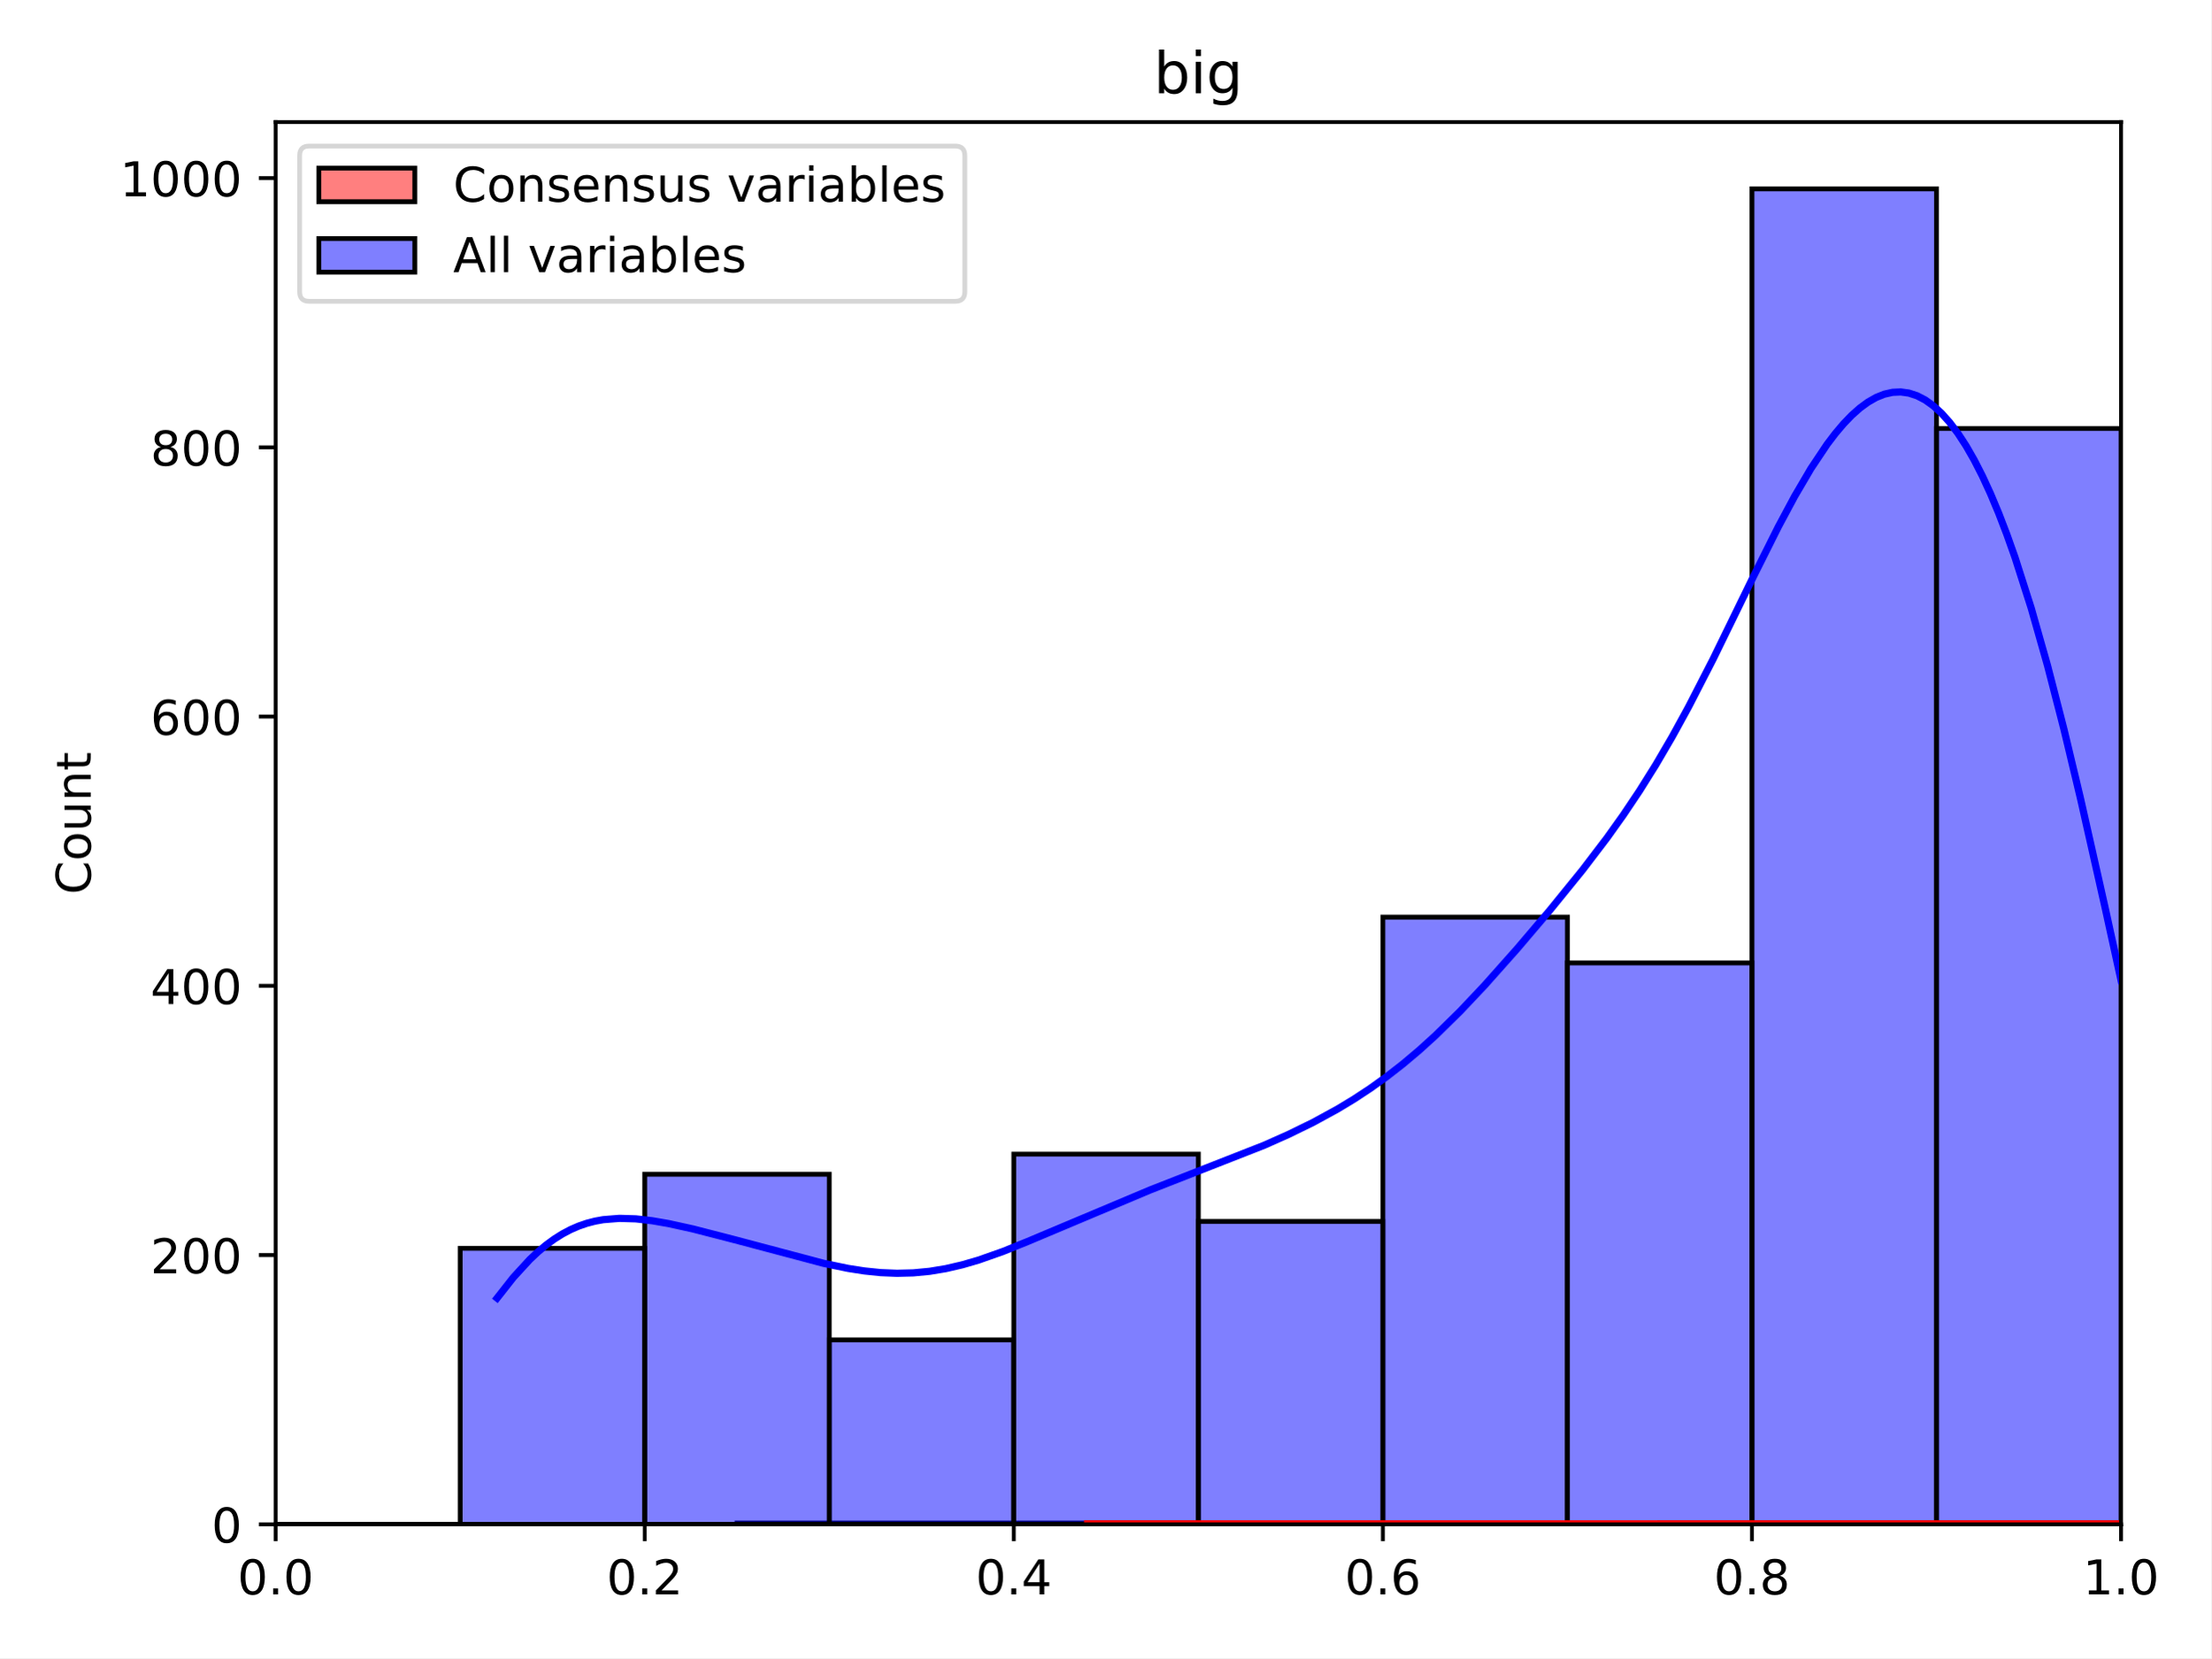
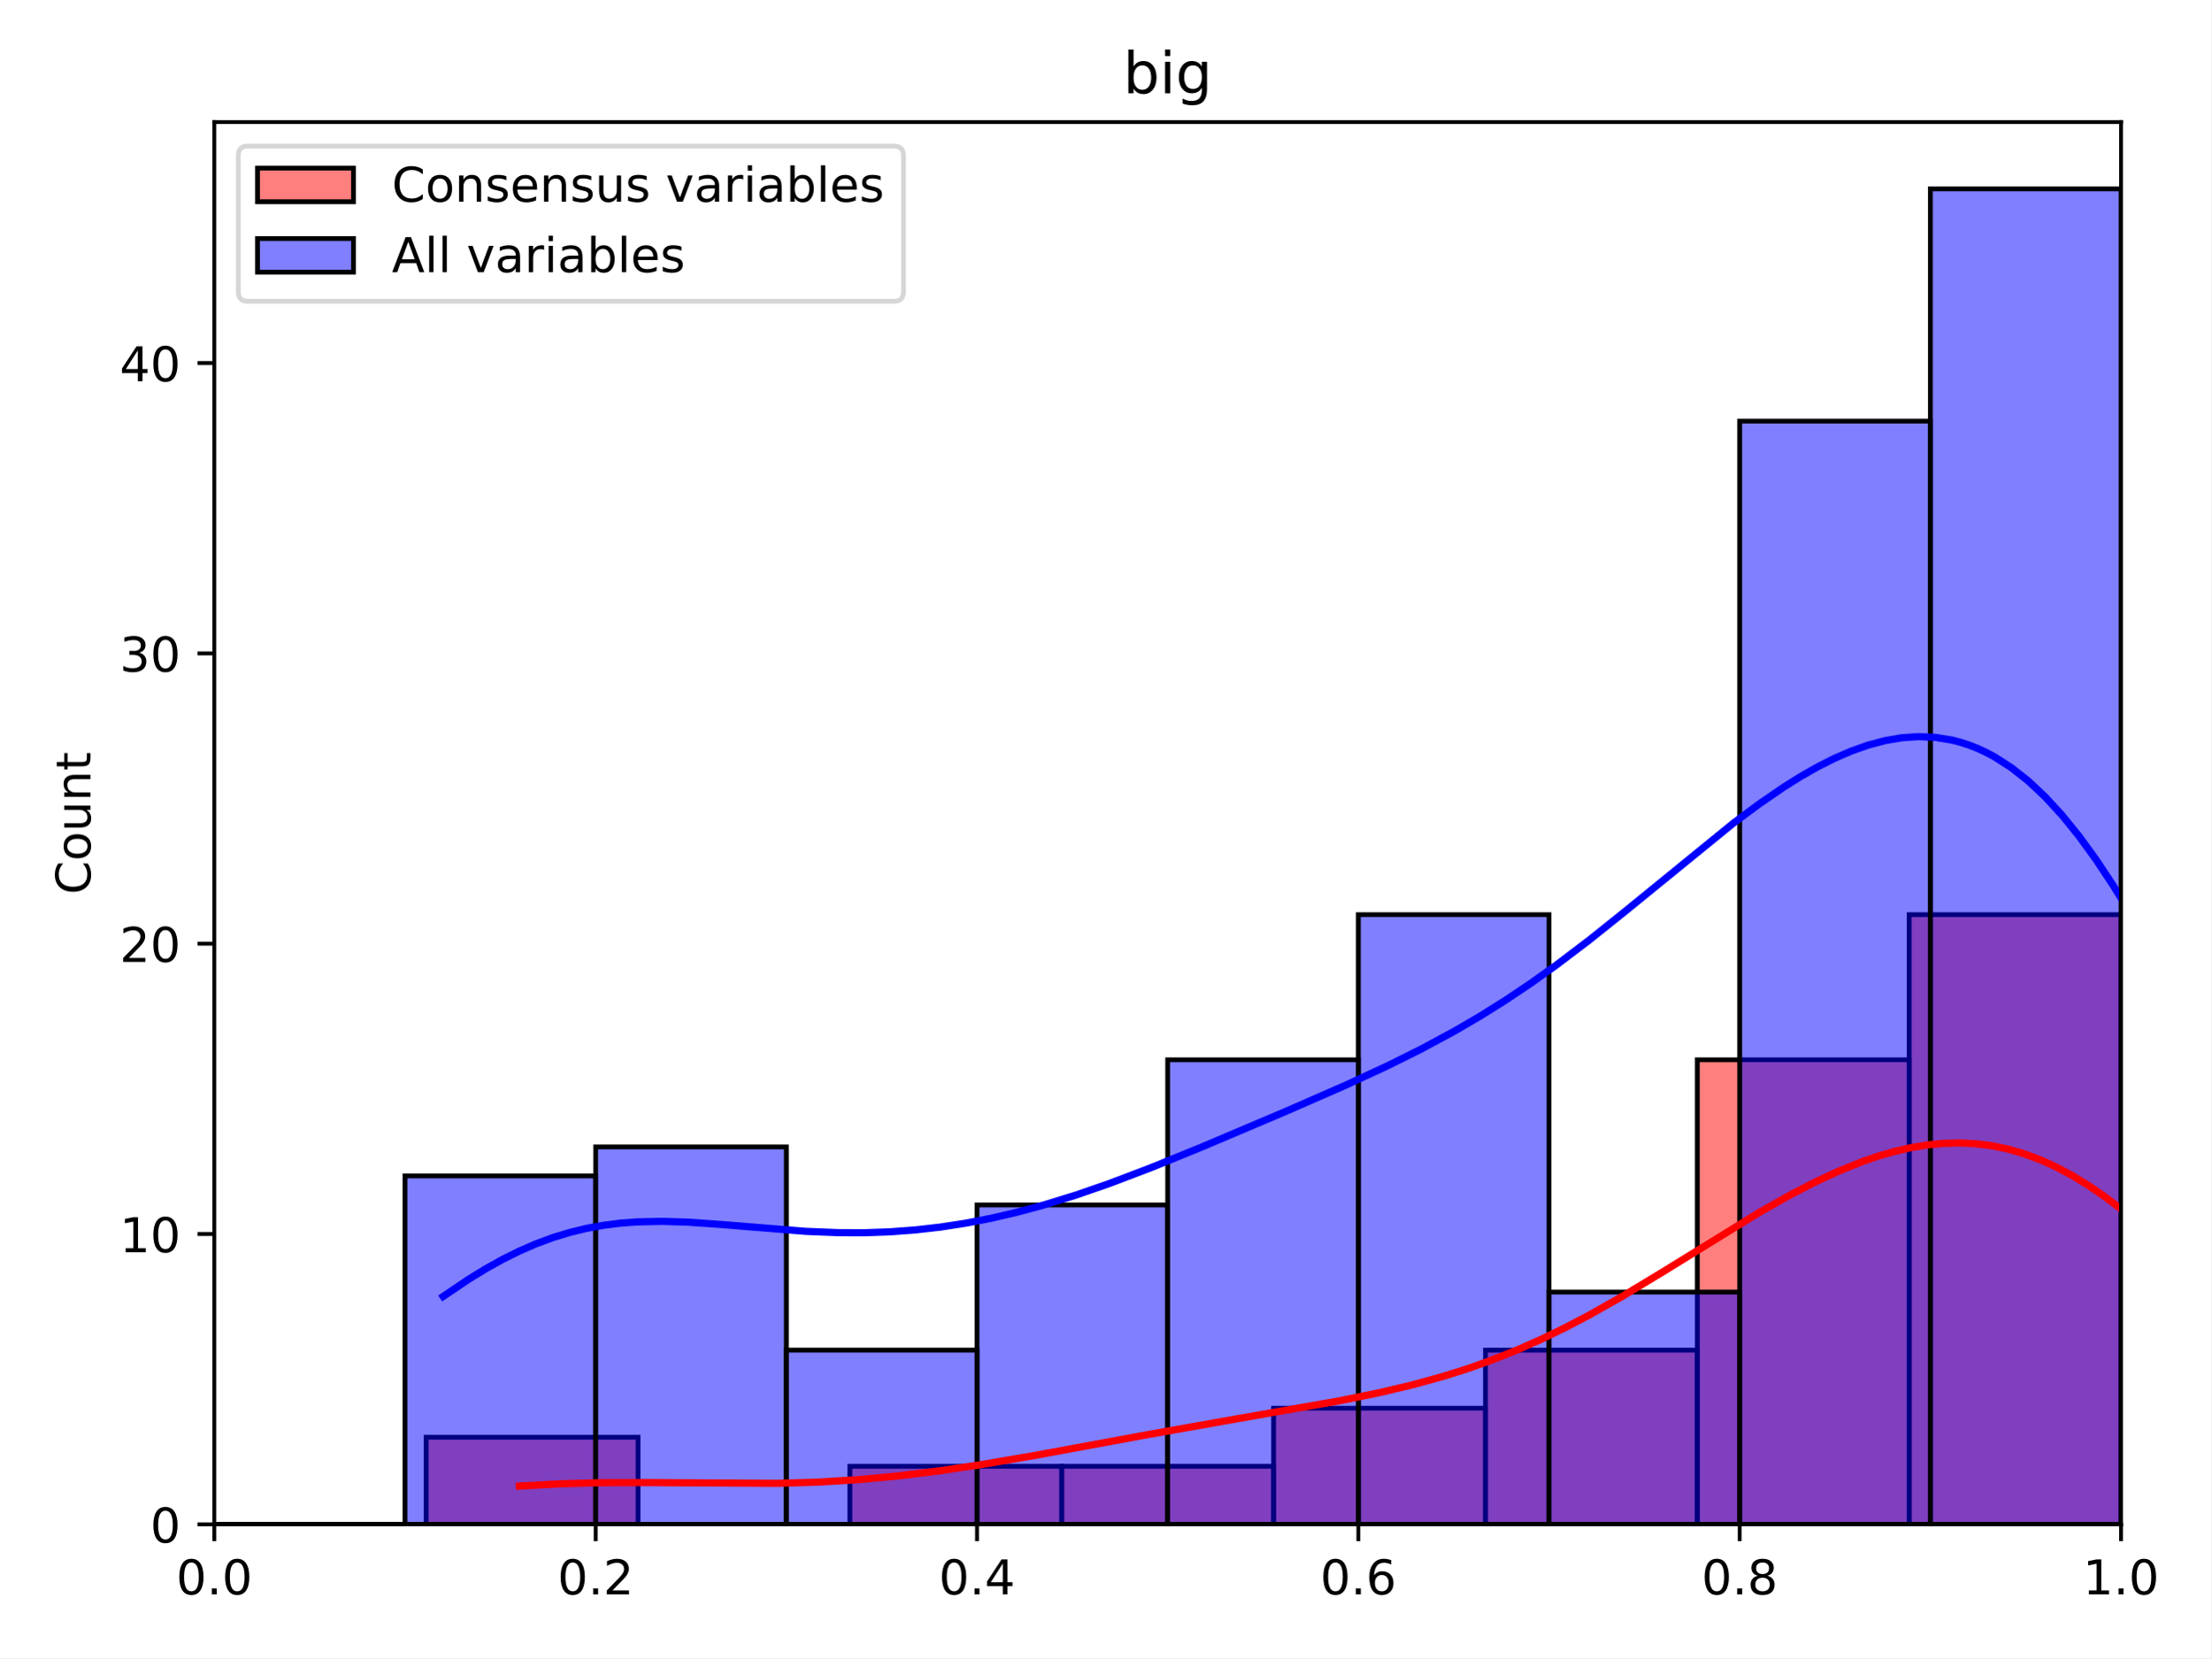
<svg xmlns="http://www.w3.org/2000/svg" xmlns:xlink="http://www.w3.org/1999/xlink" height="345.6pt" version="1.1" viewBox="0 0 460.8 345.6" width="460.8pt">
  <defs>
    <style type="text/css">*{stroke-linecap:butt;stroke-linejoin:round;}</style>
  </defs>
  <g id="figure_1">
    <g id="patch_1">
      <path d="M 0 345.6  L 460.8 345.6  L 460.8 0  L 0 0  z " style="fill:#ffffff;" />
    </g>
    <g id="axes_1">
      <g id="patch_2">
-         <path d="M 57.44 317.72  L 442.035 317.72  L 442.035 25.44  L 57.44 25.44  z " style="fill:#ffffff;" />
+         <path d="M 44.66 317.72  L 442.035 317.72  L 442.035 25.44  L 44.66 25.44  z " style="fill:#ffffff;" />
      </g>
      <g id="patch_3">
-         <path clip-path="url(#p9a5523e32a)" d="M 57.44 317.72  L 153.589 317.72  L 153.589 317.72  L 57.44 317.72  z " style="fill:#ff0000;fill-opacity:0.5;stroke:#000000;stroke-linejoin:miter;" />
+         <path clip-path="url(#p01e8cc640b)" d="M 44.66 317.72  L 88.813 317.72  L 88.813 317.72  L 44.66 317.72  z " style="fill:#ff0000;fill-opacity:0.5;stroke:#000000;stroke-linejoin:miter;" />
      </g>
      <g id="patch_4">
-         <path clip-path="url(#p9a5523e32a)" d="M 153.589 317.72  L 249.738 317.72  L 249.738 317.439  L 153.589 317.439  z " style="fill:#ff0000;fill-opacity:0.5;stroke:#000000;stroke-linejoin:miter;" />
+         <path clip-path="url(#p01e8cc640b)" d="M 88.813 317.72  L 132.966 317.72  L 132.966 299.566  L 88.813 299.566  z " style="fill:#ff0000;fill-opacity:0.5;stroke:#000000;stroke-linejoin:miter;" />
      </g>
      <g id="patch_5">
-         <path clip-path="url(#p9a5523e32a)" d="M 249.738 317.72  L 345.886 317.72  L 345.886 317.72  L 249.738 317.72  z " style="fill:#ff0000;fill-opacity:0.5;stroke:#000000;stroke-linejoin:miter;" />
+         <path clip-path="url(#p01e8cc640b)" d="M 132.966 317.72  L 177.118 317.72  L 177.118 317.72  L 132.966 317.72  z " style="fill:#ff0000;fill-opacity:0.5;stroke:#000000;stroke-linejoin:miter;" />
      </g>
      <g id="patch_6">
-         <path clip-path="url(#p9a5523e32a)" d="M 345.886 317.72  L 442.035 317.72  L 442.035 317.439  L 345.886 317.439  z " style="fill:#ff0000;fill-opacity:0.5;stroke:#000000;stroke-linejoin:miter;" />
+         <path clip-path="url(#p01e8cc640b)" d="M 177.118 317.72  L 221.271 317.72  L 221.271 305.617  L 177.118 305.617  z " style="fill:#ff0000;fill-opacity:0.5;stroke:#000000;stroke-linejoin:miter;" />
      </g>
      <g id="patch_7">
-         <path clip-path="url(#p9a5523e32a)" d="M 57.44 317.72  L 95.9 317.72  L 95.9 317.72  L 57.44 317.72  z " style="fill:#0000ff;fill-opacity:0.5;stroke:#000000;stroke-linejoin:miter;" />
+         <path clip-path="url(#p01e8cc640b)" d="M 221.271 317.72  L 265.424 317.72  L 265.424 305.617  L 221.271 305.617  z " style="fill:#ff0000;fill-opacity:0.5;stroke:#000000;stroke-linejoin:miter;" />
      </g>
      <g id="patch_8">
-         <path clip-path="url(#p9a5523e32a)" d="M 95.9 317.72  L 134.359 317.72  L 134.359 260.196  L 95.9 260.196  z " style="fill:#0000ff;fill-opacity:0.5;stroke:#000000;stroke-linejoin:miter;" />
+         <path clip-path="url(#p01e8cc640b)" d="M 265.424 317.72  L 309.577 317.72  L 309.577 293.515  L 265.424 293.515  z " style="fill:#ff0000;fill-opacity:0.5;stroke:#000000;stroke-linejoin:miter;" />
      </g>
      <g id="patch_9">
-         <path clip-path="url(#p9a5523e32a)" d="M 134.359 317.72  L 172.819 317.72  L 172.819 244.762  L 134.359 244.762  z " style="fill:#0000ff;fill-opacity:0.5;stroke:#000000;stroke-linejoin:miter;" />
+         <path clip-path="url(#p01e8cc640b)" d="M 309.577 317.72  L 353.729 317.72  L 353.729 281.412  L 309.577 281.412  z " style="fill:#ff0000;fill-opacity:0.5;stroke:#000000;stroke-linejoin:miter;" />
      </g>
      <g id="patch_10">
-         <path clip-path="url(#p9a5523e32a)" d="M 172.819 317.72  L 211.278 317.72  L 211.278 279.277  L 172.819 279.277  z " style="fill:#0000ff;fill-opacity:0.5;stroke:#000000;stroke-linejoin:miter;" />
+         <path clip-path="url(#p01e8cc640b)" d="M 353.729 317.72  L 397.882 317.72  L 397.882 220.898  L 353.729 220.898  z " style="fill:#ff0000;fill-opacity:0.5;stroke:#000000;stroke-linejoin:miter;" />
      </g>
      <g id="patch_11">
-         <path clip-path="url(#p9a5523e32a)" d="M 211.278 317.72  L 249.738 317.72  L 249.738 240.553  L 211.278 240.553  z " style="fill:#0000ff;fill-opacity:0.5;stroke:#000000;stroke-linejoin:miter;" />
+         <path clip-path="url(#p01e8cc640b)" d="M 397.882 317.72  L 442.035 317.72  L 442.035 190.642  L 397.882 190.642  z " style="fill:#ff0000;fill-opacity:0.5;stroke:#000000;stroke-linejoin:miter;" />
      </g>
      <g id="patch_12">
-         <path clip-path="url(#p9a5523e32a)" d="M 249.738 317.72  L 288.197 317.72  L 288.197 254.583  L 249.738 254.583  z " style="fill:#0000ff;fill-opacity:0.5;stroke:#000000;stroke-linejoin:miter;" />
+         <path clip-path="url(#p01e8cc640b)" d="M 44.66 317.72  L 84.397 317.72  L 84.397 317.72  L 44.66 317.72  z " style="fill:#0000ff;fill-opacity:0.5;stroke:#000000;stroke-linejoin:miter;" />
      </g>
      <g id="patch_13">
-         <path clip-path="url(#p9a5523e32a)" d="M 288.197 317.72  L 326.656 317.72  L 326.656 191.166  L 288.197 191.166  z " style="fill:#0000ff;fill-opacity:0.5;stroke:#000000;stroke-linejoin:miter;" />
+         <path clip-path="url(#p01e8cc640b)" d="M 84.397 317.72  L 124.135 317.72  L 124.135 245.104  L 84.397 245.104  z " style="fill:#0000ff;fill-opacity:0.5;stroke:#000000;stroke-linejoin:miter;" />
      </g>
      <g id="patch_14">
-         <path clip-path="url(#p9a5523e32a)" d="M 326.656 317.72  L 365.116 317.72  L 365.116 200.707  L 326.656 200.707  z " style="fill:#0000ff;fill-opacity:0.5;stroke:#000000;stroke-linejoin:miter;" />
+         <path clip-path="url(#p01e8cc640b)" d="M 124.135 317.72  L 163.873 317.72  L 163.873 239.053  L 124.135 239.053  z " style="fill:#0000ff;fill-opacity:0.5;stroke:#000000;stroke-linejoin:miter;" />
      </g>
      <g id="patch_15">
-         <path clip-path="url(#p9a5523e32a)" d="M 365.116 317.72  L 403.575 317.72  L 403.575 39.358  L 365.116 39.358  z " style="fill:#0000ff;fill-opacity:0.5;stroke:#000000;stroke-linejoin:miter;" />
+         <path clip-path="url(#p01e8cc640b)" d="M 163.873 317.72  L 203.61 317.72  L 203.61 281.412  L 163.873 281.412  z " style="fill:#0000ff;fill-opacity:0.5;stroke:#000000;stroke-linejoin:miter;" />
      </g>
      <g id="patch_16">
-         <path clip-path="url(#p9a5523e32a)" d="M 403.575 317.72  L 442.035 317.72  L 442.035 89.306  L 403.575 89.306  z " style="fill:#0000ff;fill-opacity:0.5;stroke:#000000;stroke-linejoin:miter;" />
+         <path clip-path="url(#p01e8cc640b)" d="M 203.61 317.72  L 243.347 317.72  L 243.347 251.155  L 203.61 251.155  z " style="fill:#0000ff;fill-opacity:0.5;stroke:#000000;stroke-linejoin:miter;" />
+       </g>
+       <g id="patch_17">
+         <path clip-path="url(#p01e8cc640b)" d="M 243.347 317.72  L 283.085 317.72  L 283.085 220.898  L 243.347 220.898  z " style="fill:#0000ff;fill-opacity:0.5;stroke:#000000;stroke-linejoin:miter;" />
+       </g>
+       <g id="patch_18">
+         <path clip-path="url(#p01e8cc640b)" d="M 283.085 317.72  L 322.822 317.72  L 322.822 190.642  L 283.085 190.642  z " style="fill:#0000ff;fill-opacity:0.5;stroke:#000000;stroke-linejoin:miter;" />
+       </g>
+       <g id="patch_19">
+         <path clip-path="url(#p01e8cc640b)" d="M 322.822 317.72  L 362.56 317.72  L 362.56 269.309  L 322.822 269.309  z " style="fill:#0000ff;fill-opacity:0.5;stroke:#000000;stroke-linejoin:miter;" />
+       </g>
+       <g id="patch_20">
+         <path clip-path="url(#p01e8cc640b)" d="M 362.56 317.72  L 402.298 317.72  L 402.298 87.769  L 362.56 87.769  z " style="fill:#0000ff;fill-opacity:0.5;stroke:#000000;stroke-linejoin:miter;" />
+       </g>
+       <g id="patch_21">
+         <path clip-path="url(#p01e8cc640b)" d="M 402.298 317.72  L 442.035 317.72  L 442.035 39.358  L 402.298 39.358  z " style="fill:#0000ff;fill-opacity:0.5;stroke:#000000;stroke-linejoin:miter;" />
      </g>
      <g id="matplotlib.axis_1">
        <g id="xtick_1">
          <g id="line2d_1">
            <defs>
-               <path d="M 0 0  L 0 3.5  " id="mebef2f4eb6" style="stroke:#000000;stroke-width:0.8;" />
-             </defs>
-             <g>
-               <use style="stroke:#000000;stroke-width:0.8;" x="57.44" xlink:href="#mebef2f4eb6" y="317.72" />
+               <path d="M 0 0  L 0 3.5  " id="md044ebbcab" style="stroke:#000000;stroke-width:0.8;" />
+             </defs>
+             <g>
+               <use style="stroke:#000000;stroke-width:0.8;" x="44.66" xlink:href="#md044ebbcab" y="317.72" />
            </g>
          </g>
          <g id="text_1">
-             <g transform="translate(49.48844 332.3184)scale(0.1 -0.1)">
+             <g transform="translate(36.70844 332.3184)scale(0.1 -0.1)">
              <defs>
                <path d="M 2034 4250  Q 1547 4250 1301 3770  Q 1056 3291 1056 2328  Q 1056 1369 1301 889  Q 1547 409 2034 409  Q 2525 409 2770 889  Q 3016 1369 3016 2328  Q 3016 3291 2770 3770  Q 2525 4250 2034 4250  z M 2034 4750  Q 2819 4750 3233 4129  Q 3647 3509 3647 2328  Q 3647 1150 3233 529  Q 2819 -91 2034 -91  Q 1250 -91 836 529  Q 422 1150 422 2328  Q 422 3509 836 4129  Q 1250 4750 2034 4750  z " id="DejaVuSans-30" transform="scale(0.015625)" />
                <path d="M 684 794  L 1344 794  L 1344 0  L 684 0  L 684 794  z " id="DejaVuSans-2e" transform="scale(0.015625)" />
              </defs>
              <use xlink:href="#DejaVuSans-30" />
              <use x="63.623" xlink:href="#DejaVuSans-2e" />
              <use x="95.41" xlink:href="#DejaVuSans-30" />
            </g>
          </g>
        </g>
        <g id="xtick_2">
          <g id="line2d_2">
            <g>
-               <use style="stroke:#000000;stroke-width:0.8;" x="134.359" xlink:href="#mebef2f4eb6" y="317.72" />
+               <use style="stroke:#000000;stroke-width:0.8;" x="124.135" xlink:href="#md044ebbcab" y="317.72" />
            </g>
          </g>
          <g id="text_2">
-             <g transform="translate(126.4074 332.3184)scale(0.1 -0.1)">
+             <g transform="translate(116.1834 332.3184)scale(0.1 -0.1)">
              <defs>
                <path d="M 1228 531  L 3431 531  L 3431 0  L 469 0  L 469 531  Q 828 903 1448 1529  Q 2069 2156 2228 2338  Q 2531 2678 2651 2914  Q 2772 3150 2772 3378  Q 2772 3750 2511 3984  Q 2250 4219 1831 4219  Q 1534 4219 1204 4116  Q 875 4013 500 3803  L 500 4441  Q 881 4594 1212 4672  Q 1544 4750 1819 4750  Q 2544 4750 2975 4387  Q 3406 4025 3406 3419  Q 3406 3131 3298 2873  Q 3191 2616 2906 2266  Q 2828 2175 2409 1742  Q 1991 1309 1228 531  z " id="DejaVuSans-32" transform="scale(0.015625)" />
              </defs>
              <use xlink:href="#DejaVuSans-30" />
              <use x="63.623" xlink:href="#DejaVuSans-2e" />
              <use x="95.41" xlink:href="#DejaVuSans-32" />
            </g>
          </g>
        </g>
        <g id="xtick_3">
          <g id="line2d_3">
            <g>
-               <use style="stroke:#000000;stroke-width:0.8;" x="211.278" xlink:href="#mebef2f4eb6" y="317.72" />
+               <use style="stroke:#000000;stroke-width:0.8;" x="203.61" xlink:href="#md044ebbcab" y="317.72" />
            </g>
          </g>
          <g id="text_3">
-             <g transform="translate(203.3264 332.3184)scale(0.1 -0.1)">
+             <g transform="translate(195.6584 332.3184)scale(0.1 -0.1)">
              <defs>
                <path d="M 2419 4116  L 825 1625  L 2419 1625  L 2419 4116  z M 2253 4666  L 3047 4666  L 3047 1625  L 3713 1625  L 3713 1100  L 3047 1100  L 3047 0  L 2419 0  L 2419 1100  L 313 1100  L 313 1709  L 2253 4666  z " id="DejaVuSans-34" transform="scale(0.015625)" />
              </defs>
              <use xlink:href="#DejaVuSans-30" />
              <use x="63.623" xlink:href="#DejaVuSans-2e" />
              <use x="95.41" xlink:href="#DejaVuSans-34" />
            </g>
          </g>
        </g>
        <g id="xtick_4">
          <g id="line2d_4">
            <g>
-               <use style="stroke:#000000;stroke-width:0.8;" x="288.197" xlink:href="#mebef2f4eb6" y="317.72" />
+               <use style="stroke:#000000;stroke-width:0.8;" x="283.085" xlink:href="#md044ebbcab" y="317.72" />
            </g>
          </g>
          <g id="text_4">
-             <g transform="translate(280.2454 332.3184)scale(0.1 -0.1)">
+             <g transform="translate(275.1334 332.3184)scale(0.1 -0.1)">
              <defs>
                <path d="M 2113 2584  Q 1688 2584 1439 2293  Q 1191 2003 1191 1497  Q 1191 994 1439 701  Q 1688 409 2113 409  Q 2538 409 2786 701  Q 3034 994 3034 1497  Q 3034 2003 2786 2293  Q 2538 2584 2113 2584  z M 3366 4563  L 3366 3988  Q 3128 4100 2886 4159  Q 2644 4219 2406 4219  Q 1781 4219 1451 3797  Q 1122 3375 1075 2522  Q 1259 2794 1537 2939  Q 1816 3084 2150 3084  Q 2853 3084 3261 2657  Q 3669 2231 3669 1497  Q 3669 778 3244 343  Q 2819 -91 2113 -91  Q 1303 -91 875 529  Q 447 1150 447 2328  Q 447 3434 972 4092  Q 1497 4750 2381 4750  Q 2619 4750 2861 4703  Q 3103 4656 3366 4563  z " id="DejaVuSans-36" transform="scale(0.015625)" />
              </defs>
              <use xlink:href="#DejaVuSans-30" />
              <use x="63.623" xlink:href="#DejaVuSans-2e" />
              <use x="95.41" xlink:href="#DejaVuSans-36" />
            </g>
          </g>
        </g>
        <g id="xtick_5">
          <g id="line2d_5">
            <g>
-               <use style="stroke:#000000;stroke-width:0.8;" x="365.116" xlink:href="#mebef2f4eb6" y="317.72" />
+               <use style="stroke:#000000;stroke-width:0.8;" x="362.56" xlink:href="#md044ebbcab" y="317.72" />
            </g>
          </g>
          <g id="text_5">
-             <g transform="translate(357.1644 332.3184)scale(0.1 -0.1)">
+             <g transform="translate(354.6084 332.3184)scale(0.1 -0.1)">
              <defs>
                <path d="M 2034 2216  Q 1584 2216 1326 1975  Q 1069 1734 1069 1313  Q 1069 891 1326 650  Q 1584 409 2034 409  Q 2484 409 2743 651  Q 3003 894 3003 1313  Q 3003 1734 2745 1975  Q 2488 2216 2034 2216  z M 1403 2484  Q 997 2584 770 2862  Q 544 3141 544 3541  Q 544 4100 942 4425  Q 1341 4750 2034 4750  Q 2731 4750 3128 4425  Q 3525 4100 3525 3541  Q 3525 3141 3298 2862  Q 3072 2584 2669 2484  Q 3125 2378 3379 2068  Q 3634 1759 3634 1313  Q 3634 634 3220 271  Q 2806 -91 2034 -91  Q 1263 -91 848 271  Q 434 634 434 1313  Q 434 1759 690 2068  Q 947 2378 1403 2484  z M 1172 3481  Q 1172 3119 1398 2916  Q 1625 2713 2034 2713  Q 2441 2713 2670 2916  Q 2900 3119 2900 3481  Q 2900 3844 2670 4047  Q 2441 4250 2034 4250  Q 1625 4250 1398 4047  Q 1172 3844 1172 3481  z " id="DejaVuSans-38" transform="scale(0.015625)" />
              </defs>
              <use xlink:href="#DejaVuSans-30" />
              <use x="63.623" xlink:href="#DejaVuSans-2e" />
              <use x="95.41" xlink:href="#DejaVuSans-38" />
            </g>
          </g>
        </g>
        <g id="xtick_6">
          <g id="line2d_6">
            <g>
-               <use style="stroke:#000000;stroke-width:0.8;" x="442.035" xlink:href="#mebef2f4eb6" y="317.72" />
+               <use style="stroke:#000000;stroke-width:0.8;" x="442.035" xlink:href="#md044ebbcab" y="317.72" />
            </g>
          </g>
          <g id="text_6">
            <g transform="translate(434.0834 332.3184)scale(0.1 -0.1)">
              <defs>
                <path d="M 794 531  L 1825 531  L 1825 4091  L 703 3866  L 703 4441  L 1819 4666  L 2450 4666  L 2450 531  L 3481 531  L 3481 0  L 794 0  L 794 531  z " id="DejaVuSans-31" transform="scale(0.015625)" />
              </defs>
              <use xlink:href="#DejaVuSans-31" />
              <use x="63.623" xlink:href="#DejaVuSans-2e" />
              <use x="95.41" xlink:href="#DejaVuSans-30" />
            </g>
          </g>
        </g>
      </g>
      <g id="matplotlib.axis_2">
        <g id="ytick_1">
          <g id="line2d_7">
            <defs>
-               <path d="M 0 0  L -3.5 0  " id="mf4cdd8a039" style="stroke:#000000;stroke-width:0.8;" />
-             </defs>
-             <g>
-               <use style="stroke:#000000;stroke-width:0.8;" x="57.44" xlink:href="#mf4cdd8a039" y="317.72" />
+               <path d="M 0 0  L -3.5 0  " id="m9dc88ebbaf" style="stroke:#000000;stroke-width:0.8;" />
+             </defs>
+             <g>
+               <use style="stroke:#000000;stroke-width:0.8;" x="44.66" xlink:href="#m9dc88ebbaf" y="317.72" />
            </g>
          </g>
          <g id="text_7">
-             <g transform="translate(44.0775 321.5192)scale(0.1 -0.1)">
+             <g transform="translate(31.2975 321.5192)scale(0.1 -0.1)">
              <use xlink:href="#DejaVuSans-30" />
            </g>
          </g>
        </g>
        <g id="ytick_2">
          <g id="line2d_8">
            <g>
-               <use style="stroke:#000000;stroke-width:0.8;" x="57.44" xlink:href="#mf4cdd8a039" y="261.599" />
+               <use style="stroke:#000000;stroke-width:0.8;" x="44.66" xlink:href="#m9dc88ebbaf" y="257.207" />
            </g>
          </g>
          <g id="text_8">
-             <g transform="translate(31.3525 265.3979)scale(0.1 -0.1)">
+             <g transform="translate(24.935 261.0058)scale(0.1 -0.1)">
+               <use xlink:href="#DejaVuSans-31" />
+               <use x="63.623" xlink:href="#DejaVuSans-30" />
+             </g>
+           </g>
+         </g>
+         <g id="ytick_3">
+           <g id="line2d_9">
+             <g>
+               <use style="stroke:#000000;stroke-width:0.8;" x="44.66" xlink:href="#m9dc88ebbaf" y="196.693" />
+             </g>
+           </g>
+           <g id="text_9">
+             <g transform="translate(24.935 200.4923)scale(0.1 -0.1)">
              <use xlink:href="#DejaVuSans-32" />
              <use x="63.623" xlink:href="#DejaVuSans-30" />
-               <use x="127.246" xlink:href="#DejaVuSans-30" />
-             </g>
-           </g>
-         </g>
-         <g id="ytick_3">
-           <g id="line2d_9">
-             <g>
-               <use style="stroke:#000000;stroke-width:0.8;" x="57.44" xlink:href="#mf4cdd8a039" y="205.477" />
-             </g>
-           </g>
-           <g id="text_9">
-             <g transform="translate(31.3525 209.2765)scale(0.1 -0.1)">
+             </g>
+           </g>
+         </g>
+         <g id="ytick_4">
+           <g id="line2d_10">
+             <g>
+               <use style="stroke:#000000;stroke-width:0.8;" x="44.66" xlink:href="#m9dc88ebbaf" y="136.18" />
+             </g>
+           </g>
+           <g id="text_10">
+             <g transform="translate(24.935 139.9788)scale(0.1 -0.1)">
+               <defs>
+                 <path d="M 2597 2516  Q 3050 2419 3304 2112  Q 3559 1806 3559 1356  Q 3559 666 3084 287  Q 2609 -91 1734 -91  Q 1441 -91 1130 -33  Q 819 25 488 141  L 488 750  Q 750 597 1062 519  Q 1375 441 1716 441  Q 2309 441 2620 675  Q 2931 909 2931 1356  Q 2931 1769 2642 2001  Q 2353 2234 1838 2234  L 1294 2234  L 1294 2753  L 1863 2753  Q 2328 2753 2575 2939  Q 2822 3125 2822 3475  Q 2822 3834 2567 4026  Q 2313 4219 1838 4219  Q 1578 4219 1281 4162  Q 984 4106 628 3988  L 628 4550  Q 988 4650 1302 4700  Q 1616 4750 1894 4750  Q 2613 4750 3031 4423  Q 3450 4097 3450 3541  Q 3450 3153 3228 2886  Q 3006 2619 2597 2516  z " id="DejaVuSans-33" transform="scale(0.015625)" />
+               </defs>
+               <use xlink:href="#DejaVuSans-33" />
+               <use x="63.623" xlink:href="#DejaVuSans-30" />
+             </g>
+           </g>
+         </g>
+         <g id="ytick_5">
+           <g id="line2d_11">
+             <g>
+               <use style="stroke:#000000;stroke-width:0.8;" x="44.66" xlink:href="#m9dc88ebbaf" y="75.666" />
+             </g>
+           </g>
+           <g id="text_11">
+             <g transform="translate(24.935 79.46539)scale(0.1 -0.1)">
              <use xlink:href="#DejaVuSans-34" />
              <use x="63.623" xlink:href="#DejaVuSans-30" />
-               <use x="127.246" xlink:href="#DejaVuSans-30" />
-             </g>
-           </g>
-         </g>
-         <g id="ytick_4">
-           <g id="line2d_10">
-             <g>
-               <use style="stroke:#000000;stroke-width:0.8;" x="57.44" xlink:href="#mf4cdd8a039" y="149.356" />
-             </g>
-           </g>
-           <g id="text_10">
-             <g transform="translate(31.3525 153.1552)scale(0.1 -0.1)">
-               <use xlink:href="#DejaVuSans-36" />
-               <use x="63.623" xlink:href="#DejaVuSans-30" />
-               <use x="127.246" xlink:href="#DejaVuSans-30" />
-             </g>
-           </g>
-         </g>
-         <g id="ytick_5">
-           <g id="line2d_11">
-             <g>
-               <use style="stroke:#000000;stroke-width:0.8;" x="57.44" xlink:href="#mf4cdd8a039" y="93.235" />
-             </g>
-           </g>
-           <g id="text_11">
-             <g transform="translate(31.3525 97.03381)scale(0.1 -0.1)">
-               <use xlink:href="#DejaVuSans-38" />
-               <use x="63.623" xlink:href="#DejaVuSans-30" />
-               <use x="127.246" xlink:href="#DejaVuSans-30" />
-             </g>
-           </g>
-         </g>
-         <g id="ytick_6">
-           <g id="line2d_12">
-             <g>
-               <use style="stroke:#000000;stroke-width:0.8;" x="57.44" xlink:href="#mf4cdd8a039" y="37.113" />
-             </g>
-           </g>
-           <g id="text_12">
-             <g transform="translate(24.99 40.91246)scale(0.1 -0.1)">
-               <use xlink:href="#DejaVuSans-31" />
-               <use x="63.623" xlink:href="#DejaVuSans-30" />
-               <use x="127.246" xlink:href="#DejaVuSans-30" />
-               <use x="190.869" xlink:href="#DejaVuSans-30" />
-             </g>
-           </g>
-         </g>
-         <g id="text_13">
-           <g transform="translate(18.91031 186.4284)rotate(-90)scale(0.1 -0.1)">
+             </g>
+           </g>
+         </g>
+         <g id="text_12">
+           <g transform="translate(18.85531 186.4284)rotate(-90)scale(0.1 -0.1)">
            <defs>
              <path d="M 4122 4306  L 4122 3641  Q 3803 3938 3442 4084  Q 3081 4231 2675 4231  Q 1875 4231 1450 3742  Q 1025 3253 1025 2328  Q 1025 1406 1450 917  Q 1875 428 2675 428  Q 3081 428 3442 575  Q 3803 722 4122 1019  L 4122 359  Q 3791 134 3420 21  Q 3050 -91 2638 -91  Q 1578 -91 968 557  Q 359 1206 359 2328  Q 359 3453 968 4101  Q 1578 4750 2638 4750  Q 3056 4750 3426 4639  Q 3797 4528 4122 4306  z " id="DejaVuSans-43" transform="scale(0.015625)" />
              <path d="M 1959 3097  Q 1497 3097 1228 2736  Q 959 2375 959 1747  Q 959 1119 1226 758  Q 1494 397 1959 397  Q 2419 397 2687 759  Q 2956 1122 2956 1747  Q 2956 2369 2687 2733  Q 2419 3097 1959 3097  z M 1959 3584  Q 2709 3584 3137 3096  Q 3566 2609 3566 1747  Q 3566 888 3137 398  Q 2709 -91 1959 -91  Q 1206 -91 779 398  Q 353 888 353 1747  Q 353 2609 779 3096  Q 1206 3584 1959 3584  z " id="DejaVuSans-6f" transform="scale(0.015625)" />
              <path d="M 544 1381  L 544 3500  L 1119 3500  L 1119 1403  Q 1119 906 1312 657  Q 1506 409 1894 409  Q 2359 409 2629 706  Q 2900 1003 2900 1516  L 2900 3500  L 3475 3500  L 3475 0  L 2900 0  L 2900 538  Q 2691 219 2414 64  Q 2138 -91 1772 -91  Q 1169 -91 856 284  Q 544 659 544 1381  z M 1991 3584  L 1991 3584  z " id="DejaVuSans-75" transform="scale(0.015625)" />
              <path d="M 3513 2113  L 3513 0  L 2938 0  L 2938 2094  Q 2938 2591 2744 2837  Q 2550 3084 2163 3084  Q 1697 3084 1428 2787  Q 1159 2491 1159 1978  L 1159 0  L 581 0  L 581 3500  L 1159 3500  L 1159 2956  Q 1366 3272 1645 3428  Q 1925 3584 2291 3584  Q 2894 3584 3203 3211  Q 3513 2838 3513 2113  z " id="DejaVuSans-6e" transform="scale(0.015625)" />
              <path d="M 1172 4494  L 1172 3500  L 2356 3500  L 2356 3053  L 1172 3053  L 1172 1153  Q 1172 725 1289 603  Q 1406 481 1766 481  L 2356 481  L 2356 0  L 1766 0  Q 1100 0 847 248  Q 594 497 594 1153  L 594 3053  L 172 3053  L 172 3500  L 594 3500  L 594 4494  L 1172 4494  z " id="DejaVuSans-74" transform="scale(0.015625)" />
            </defs>
            <use xlink:href="#DejaVuSans-43" />
            <use x="69.824" xlink:href="#DejaVuSans-6f" />
            <use x="131.006" xlink:href="#DejaVuSans-75" />
            <use x="194.385" xlink:href="#DejaVuSans-6e" />
            <use x="257.764" xlink:href="#DejaVuSans-74" />
          </g>
        </g>
      </g>
+       <g id="line2d_12">
+         <path clip-path="url(#p01e8cc640b)" d="M 108.24 309.744  L 116.627 309.275  L 125.014 309.041  L 135.078 309.016  L 161.916 309.178  L 170.302 308.928  L 178.689 308.421  L 187.076 307.643  L 195.463 306.614  L 203.85 305.372  L 215.591 303.377  L 239.074 299.044  L 257.525 295.772  L 279.331 291.94  L 287.718 290.224  L 294.427 288.631  L 301.137 286.773  L 306.169 285.17  L 311.201 283.368  L 316.233 281.353  L 321.265 279.121  L 326.297 276.676  L 331.329 274.033  L 338.039 270.239  L 346.425 265.175  L 366.554 252.761  L 373.263 248.968  L 378.295 246.367  L 383.327 244.035  L 388.359 242.024  L 391.714 240.887  L 395.069 239.932  L 398.424 239.174  L 401.778 238.627  L 405.133 238.307  L 408.488 238.226  L 411.842 238.396  L 415.197 238.828  L 418.552 239.529  L 421.907 240.506  L 425.261 241.759  L 428.616 243.288  L 431.971 245.088  L 435.326 247.148  L 438.68 249.457  L 442.035 251.995  L 442.035 251.995  " style="fill:none;stroke:#ff0000;stroke-linecap:square;stroke-width:1.5;" />
+       </g>
      <g id="line2d_13">
-         <path clip-path="url(#p9a5523e32a)" d="M 226.662 317.617  L 442.035 317.617  L 442.035 317.617  " style="fill:none;stroke:#ff0000;stroke-linecap:square;stroke-width:1.5;" />
-       </g>
-       <g id="line2d_14">
-         <path clip-path="url(#p9a5523e32a)" d="M 103.591 270.565  L 106.993 266.246  L 110.394 262.538  L 112.095 260.938  L 113.796 259.514  L 115.496 258.268  L 117.197 257.197  L 118.898 256.295  L 120.599 255.557  L 122.299 254.973  L 124 254.532  L 125.701 254.223  L 129.102 253.95  L 132.504 254.054  L 135.905 254.441  L 139.307 255.029  L 144.409 256.154  L 152.912 258.346  L 171.62 263.315  L 176.722 264.375  L 180.124 264.906  L 183.525 265.257  L 186.927 265.399  L 190.328 265.312  L 193.73 264.986  L 197.131 264.422  L 200.533 263.633  L 203.934 262.642  L 209.036 260.843  L 214.138 258.782  L 239.649 248.044  L 263.459 238.71  L 268.561 236.438  L 273.664 233.942  L 278.766 231.153  L 282.167 229.096  L 285.569 226.857  L 288.97 224.419  L 292.371 221.769  L 295.773 218.9  L 299.174 215.814  L 304.277 210.803  L 309.379 205.4  L 316.182 197.748  L 322.984 189.742  L 329.787 181.363  L 334.89 174.666  L 338.291 169.9  L 341.692 164.823  L 345.094 159.386  L 348.495 153.564  L 351.897 147.358  L 356.999 137.425  L 365.503 120.005  L 370.605 109.807  L 374.006 103.456  L 377.408 97.658  L 380.809 92.567  L 382.51 90.331  L 384.21 88.322  L 385.911 86.555  L 387.612 85.042  L 389.313 83.797  L 391.013 82.829  L 392.714 82.15  L 394.415 81.767  L 396.116 81.69  L 397.816 81.925  L 399.517 82.481  L 401.218 83.364  L 402.918 84.58  L 404.619 86.136  L 406.32 88.037  L 408.021 90.288  L 409.721 92.894  L 411.422 95.86  L 413.123 99.189  L 414.823 102.883  L 416.524 106.944  L 418.225 111.369  L 419.926 116.158  L 423.327 126.799  L 426.729 138.787  L 430.13 151.988  L 433.531 166.204  L 438.634 188.845  L 442.035 204.337  L 442.035 204.337  " style="fill:none;stroke:#0000ff;stroke-linecap:square;stroke-width:1.5;" />
-       </g>
-       <g id="patch_17">
-         <path d="M 57.44 317.72  L 57.44 25.44  " style="fill:none;stroke:#000000;stroke-linecap:square;stroke-linejoin:miter;stroke-width:0.8;" />
-       </g>
-       <g id="patch_18">
+         <path clip-path="url(#p01e8cc640b)" d="M 92.345 270.228  L 97.617 266.67  L 101.131 264.512  L 104.646 262.549  L 108.16 260.798  L 111.675 259.268  L 115.189 257.966  L 118.704 256.891  L 122.218 256.038  L 125.732 255.396  L 129.247 254.952  L 132.761 254.686  L 138.033 254.574  L 143.305 254.734  L 150.334 255.222  L 167.906 256.656  L 174.935 256.933  L 180.207 256.941  L 185.479 256.755  L 190.75 256.363  L 196.022 255.76  L 201.294 254.946  L 206.565 253.924  L 211.837 252.7  L 217.109 251.285  L 224.138 249.125  L 231.167 246.692  L 239.953 243.351  L 250.496 239.056  L 268.069 231.604  L 280.369 226.222  L 289.155 222.155  L 296.184 218.659  L 303.213 214.865  L 308.485 211.784  L 313.757 208.479  L 319.028 204.944  L 324.3 201.182  L 331.329 195.846  L 338.358 190.221  L 361.202 171.607  L 366.474 167.677  L 371.746 164.054  L 375.26 161.852  L 378.774 159.85  L 382.289 158.074  L 385.803 156.55  L 389.318 155.306  L 392.832 154.369  L 396.347 153.769  L 399.861 153.534  L 403.376 153.694  L 406.89 154.277  L 408.648 154.736  L 410.405 155.31  L 412.162 156.004  L 413.919 156.819  L 415.676 157.758  L 419.191 160.017  L 422.705 162.793  L 426.22 166.094  L 429.734 169.918  L 433.249 174.256  L 436.763 179.087  L 440.278 184.383  L 442.035 187.194  L 442.035 187.194  " style="fill:none;stroke:#0000ff;stroke-linecap:square;stroke-width:1.5;" />
+       </g>
+       <g id="patch_22">
+         <path d="M 44.66 317.72  L 44.66 25.44  " style="fill:none;stroke:#000000;stroke-linecap:square;stroke-linejoin:miter;stroke-width:0.8;" />
+       </g>
+       <g id="patch_23">
        <path d="M 442.035 317.72  L 442.035 25.44  " style="fill:none;stroke:#000000;stroke-linecap:square;stroke-linejoin:miter;stroke-width:0.8;" />
      </g>
-       <g id="patch_19">
-         <path d="M 57.44 317.72  L 442.035 317.72  " style="fill:none;stroke:#000000;stroke-linecap:square;stroke-linejoin:miter;stroke-width:0.8;" />
-       </g>
-       <g id="patch_20">
-         <path d="M 57.44 25.44  L 442.035 25.44  " style="fill:none;stroke:#000000;stroke-linecap:square;stroke-linejoin:miter;stroke-width:0.8;" />
-       </g>
-       <g id="text_14">
-         <g transform="translate(240.4525 19.44)scale(0.12 -0.12)">
+       <g id="patch_24">
+         <path d="M 44.66 317.72  L 442.035 317.72  " style="fill:none;stroke:#000000;stroke-linecap:square;stroke-linejoin:miter;stroke-width:0.8;" />
+       </g>
+       <g id="patch_25">
+         <path d="M 44.66 25.44  L 442.035 25.44  " style="fill:none;stroke:#000000;stroke-linecap:square;stroke-linejoin:miter;stroke-width:0.8;" />
+       </g>
+       <g id="text_13">
+         <g transform="translate(234.0625 19.44)scale(0.12 -0.12)">
          <defs>
            <path d="M 3116 1747  Q 3116 2381 2855 2742  Q 2594 3103 2138 3103  Q 1681 3103 1420 2742  Q 1159 2381 1159 1747  Q 1159 1113 1420 752  Q 1681 391 2138 391  Q 2594 391 2855 752  Q 3116 1113 3116 1747  z M 1159 2969  Q 1341 3281 1617 3432  Q 1894 3584 2278 3584  Q 2916 3584 3314 3078  Q 3713 2572 3713 1747  Q 3713 922 3314 415  Q 2916 -91 2278 -91  Q 1894 -91 1617 61  Q 1341 213 1159 525  L 1159 0  L 581 0  L 581 4863  L 1159 4863  L 1159 2969  z " id="DejaVuSans-62" transform="scale(0.015625)" />
            <path d="M 603 3500  L 1178 3500  L 1178 0  L 603 0  L 603 3500  z M 603 4863  L 1178 4863  L 1178 4134  L 603 4134  L 603 4863  z " id="DejaVuSans-69" transform="scale(0.015625)" />
            <path d="M 2906 1791  Q 2906 2416 2648 2759  Q 2391 3103 1925 3103  Q 1463 3103 1205 2759  Q 947 2416 947 1791  Q 947 1169 1205 825  Q 1463 481 1925 481  Q 2391 481 2648 825  Q 2906 1169 2906 1791  z M 3481 434  Q 3481 -459 3084 -895  Q 2688 -1331 1869 -1331  Q 1566 -1331 1297 -1286  Q 1028 -1241 775 -1147  L 775 -588  Q 1028 -725 1275 -790  Q 1522 -856 1778 -856  Q 2344 -856 2625 -561  Q 2906 -266 2906 331  L 2906 616  Q 2728 306 2450 153  Q 2172 0 1784 0  Q 1141 0 747 490  Q 353 981 353 1791  Q 353 2603 747 3093  Q 1141 3584 1784 3584  Q 2172 3584 2450 3431  Q 2728 3278 2906 2969  L 2906 3500  L 3481 3500  L 3481 434  z " id="DejaVuSans-67" transform="scale(0.015625)" />
          </defs>
          <use xlink:href="#DejaVuSans-62" />
          <use x="63.477" xlink:href="#DejaVuSans-69" />
          <use x="91.26" xlink:href="#DejaVuSans-67" />
        </g>
      </g>
      <g id="legend_1">
-         <g id="patch_21">
-           <path d="M 64.44 62.796  L 199.067 62.796  Q 201.067 62.796 201.067 60.796  L 201.067 32.44  Q 201.067 30.44 199.067 30.44  L 64.44 30.44  Q 62.44 30.44 62.44 32.44  L 62.44 60.796  Q 62.44 62.796 64.44 62.796  z " style="fill:#ffffff;opacity:0.8;stroke:#cccccc;stroke-linejoin:miter;" />
-         </g>
-         <g id="patch_22">
-           <path d="M 66.44 42.038  L 86.44 42.038  L 86.44 35.038  L 66.44 35.038  z " style="fill:#ff0000;fill-opacity:0.5;stroke:#000000;stroke-linejoin:miter;" />
-         </g>
-         <g id="text_15">
-           <g transform="translate(94.44 42.03844)scale(0.1 -0.1)">
+         <g id="patch_26">
+           <path d="M 51.66 62.796  L 186.287 62.796  Q 188.287 62.796 188.287 60.796  L 188.287 32.44  Q 188.287 30.44 186.287 30.44  L 51.66 30.44  Q 49.66 30.44 49.66 32.44  L 49.66 60.796  Q 49.66 62.796 51.66 62.796  z " style="fill:#ffffff;opacity:0.8;stroke:#cccccc;stroke-linejoin:miter;" />
+         </g>
+         <g id="patch_27">
+           <path d="M 53.66 42.038  L 73.66 42.038  L 73.66 35.038  L 53.66 35.038  z " style="fill:#ff0000;fill-opacity:0.5;stroke:#000000;stroke-linejoin:miter;" />
+         </g>
+         <g id="text_14">
+           <g transform="translate(81.66 42.03844)scale(0.1 -0.1)">
            <defs>
              <path d="M 2834 3397  L 2834 2853  Q 2591 2978 2328 3040  Q 2066 3103 1784 3103  Q 1356 3103 1142 2972  Q 928 2841 928 2578  Q 928 2378 1081 2264  Q 1234 2150 1697 2047  L 1894 2003  Q 2506 1872 2764 1633  Q 3022 1394 3022 966  Q 3022 478 2636 193  Q 2250 -91 1575 -91  Q 1294 -91 989 -36  Q 684 19 347 128  L 347 722  Q 666 556 975 473  Q 1284 391 1588 391  Q 1994 391 2212 530  Q 2431 669 2431 922  Q 2431 1156 2273 1281  Q 2116 1406 1581 1522  L 1381 1569  Q 847 1681 609 1914  Q 372 2147 372 2553  Q 372 3047 722 3315  Q 1072 3584 1716 3584  Q 2034 3584 2315 3537  Q 2597 3491 2834 3397  z " id="DejaVuSans-73" transform="scale(0.015625)" />
              <path d="M 3597 1894  L 3597 1613  L 953 1613  Q 991 1019 1311 708  Q 1631 397 2203 397  Q 2534 397 2845 478  Q 3156 559 3463 722  L 3463 178  Q 3153 47 2828 -22  Q 2503 -91 2169 -91  Q 1331 -91 842 396  Q 353 884 353 1716  Q 353 2575 817 3079  Q 1281 3584 2069 3584  Q 2775 3584 3186 3129  Q 3597 2675 3597 1894  z M 3022 2063  Q 3016 2534 2758 2815  Q 2500 3097 2075 3097  Q 1594 3097 1305 2825  Q 1016 2553 972 2059  L 3022 2063  z " id="DejaVuSans-65" transform="scale(0.015625)" />
              <path id="DejaVuSans-20" transform="scale(0.015625)" />
              <path d="M 191 3500  L 800 3500  L 1894 563  L 2988 3500  L 3597 3500  L 2284 0  L 1503 0  L 191 3500  z " id="DejaVuSans-76" transform="scale(0.015625)" />
              <path d="M 2194 1759  Q 1497 1759 1228 1600  Q 959 1441 959 1056  Q 959 750 1161 570  Q 1363 391 1709 391  Q 2188 391 2477 730  Q 2766 1069 2766 1631  L 2766 1759  L 2194 1759  z M 3341 1997  L 3341 0  L 2766 0  L 2766 531  Q 2569 213 2275 61  Q 1981 -91 1556 -91  Q 1019 -91 701 211  Q 384 513 384 1019  Q 384 1609 779 1909  Q 1175 2209 1959 2209  L 2766 2209  L 2766 2266  Q 2766 2663 2505 2880  Q 2244 3097 1772 3097  Q 1472 3097 1187 3025  Q 903 2953 641 2809  L 641 3341  Q 956 3463 1253 3523  Q 1550 3584 1831 3584  Q 2591 3584 2966 3190  Q 3341 2797 3341 1997  z " id="DejaVuSans-61" transform="scale(0.015625)" />
              <path d="M 2631 2963  Q 2534 3019 2420 3045  Q 2306 3072 2169 3072  Q 1681 3072 1420 2755  Q 1159 2438 1159 1844  L 1159 0  L 581 0  L 581 3500  L 1159 3500  L 1159 2956  Q 1341 3275 1631 3429  Q 1922 3584 2338 3584  Q 2397 3584 2469 3576  Q 2541 3569 2628 3553  L 2631 2963  z " id="DejaVuSans-72" transform="scale(0.015625)" />
              <path d="M 603 4863  L 1178 4863  L 1178 0  L 603 0  L 603 4863  z " id="DejaVuSans-6c" transform="scale(0.015625)" />
            </defs>
            <use xlink:href="#DejaVuSans-43" />
            <use x="69.824" xlink:href="#DejaVuSans-6f" />
            <use x="131.006" xlink:href="#DejaVuSans-6e" />
            <use x="194.385" xlink:href="#DejaVuSans-73" />
            <use x="246.484" xlink:href="#DejaVuSans-65" />
            <use x="308.008" xlink:href="#DejaVuSans-6e" />
            <use x="371.387" xlink:href="#DejaVuSans-73" />
            <use x="423.486" xlink:href="#DejaVuSans-75" />
            <use x="486.865" xlink:href="#DejaVuSans-73" />
            <use x="538.965" xlink:href="#DejaVuSans-20" />
            <use x="570.752" xlink:href="#DejaVuSans-76" />
            <use x="629.932" xlink:href="#DejaVuSans-61" />
            <use x="691.211" xlink:href="#DejaVuSans-72" />
            <use x="732.324" xlink:href="#DejaVuSans-69" />
            <use x="760.107" xlink:href="#DejaVuSans-61" />
            <use x="821.387" xlink:href="#DejaVuSans-62" />
            <use x="884.863" xlink:href="#DejaVuSans-6c" />
            <use x="912.646" xlink:href="#DejaVuSans-65" />
            <use x="974.17" xlink:href="#DejaVuSans-73" />
          </g>
        </g>
-         <g id="patch_23">
-           <path d="M 66.44 56.717  L 86.44 56.717  L 86.44 49.717  L 66.44 49.717  z " style="fill:#0000ff;fill-opacity:0.5;stroke:#000000;stroke-linejoin:miter;" />
-         </g>
-         <g id="text_16">
-           <g transform="translate(94.44 56.71656)scale(0.1 -0.1)">
+         <g id="patch_28">
+           <path d="M 53.66 56.717  L 73.66 56.717  L 73.66 49.717  L 53.66 49.717  z " style="fill:#0000ff;fill-opacity:0.5;stroke:#000000;stroke-linejoin:miter;" />
+         </g>
+         <g id="text_15">
+           <g transform="translate(81.66 56.71656)scale(0.1 -0.1)">
            <defs>
              <path d="M 2188 4044  L 1331 1722  L 3047 1722  L 2188 4044  z M 1831 4666  L 2547 4666  L 4325 0  L 3669 0  L 3244 1197  L 1141 1197  L 716 0  L 50 0  L 1831 4666  z " id="DejaVuSans-41" transform="scale(0.015625)" />
            </defs>
            <use xlink:href="#DejaVuSans-41" />
            <use x="68.408" xlink:href="#DejaVuSans-6c" />
            <use x="96.191" xlink:href="#DejaVuSans-6c" />
            <use x="123.975" xlink:href="#DejaVuSans-20" />
            <use x="155.762" xlink:href="#DejaVuSans-76" />
            <use x="214.941" xlink:href="#DejaVuSans-61" />
            <use x="276.221" xlink:href="#DejaVuSans-72" />
            <use x="317.334" xlink:href="#DejaVuSans-69" />
            <use x="345.117" xlink:href="#DejaVuSans-61" />
            <use x="406.396" xlink:href="#DejaVuSans-62" />
            <use x="469.873" xlink:href="#DejaVuSans-6c" />
            <use x="497.656" xlink:href="#DejaVuSans-65" />
            <use x="559.18" xlink:href="#DejaVuSans-73" />
          </g>
        </g>
      </g>
    </g>
  </g>
  <defs>
-     <clipPath id="p9a5523e32a">
-       <rect height="292.28" width="384.595" x="57.44" y="25.44" />
+     <clipPath id="p01e8cc640b">
+       <rect height="292.28" width="397.375" x="44.66" y="25.44" />
    </clipPath>
  </defs>
</svg>
